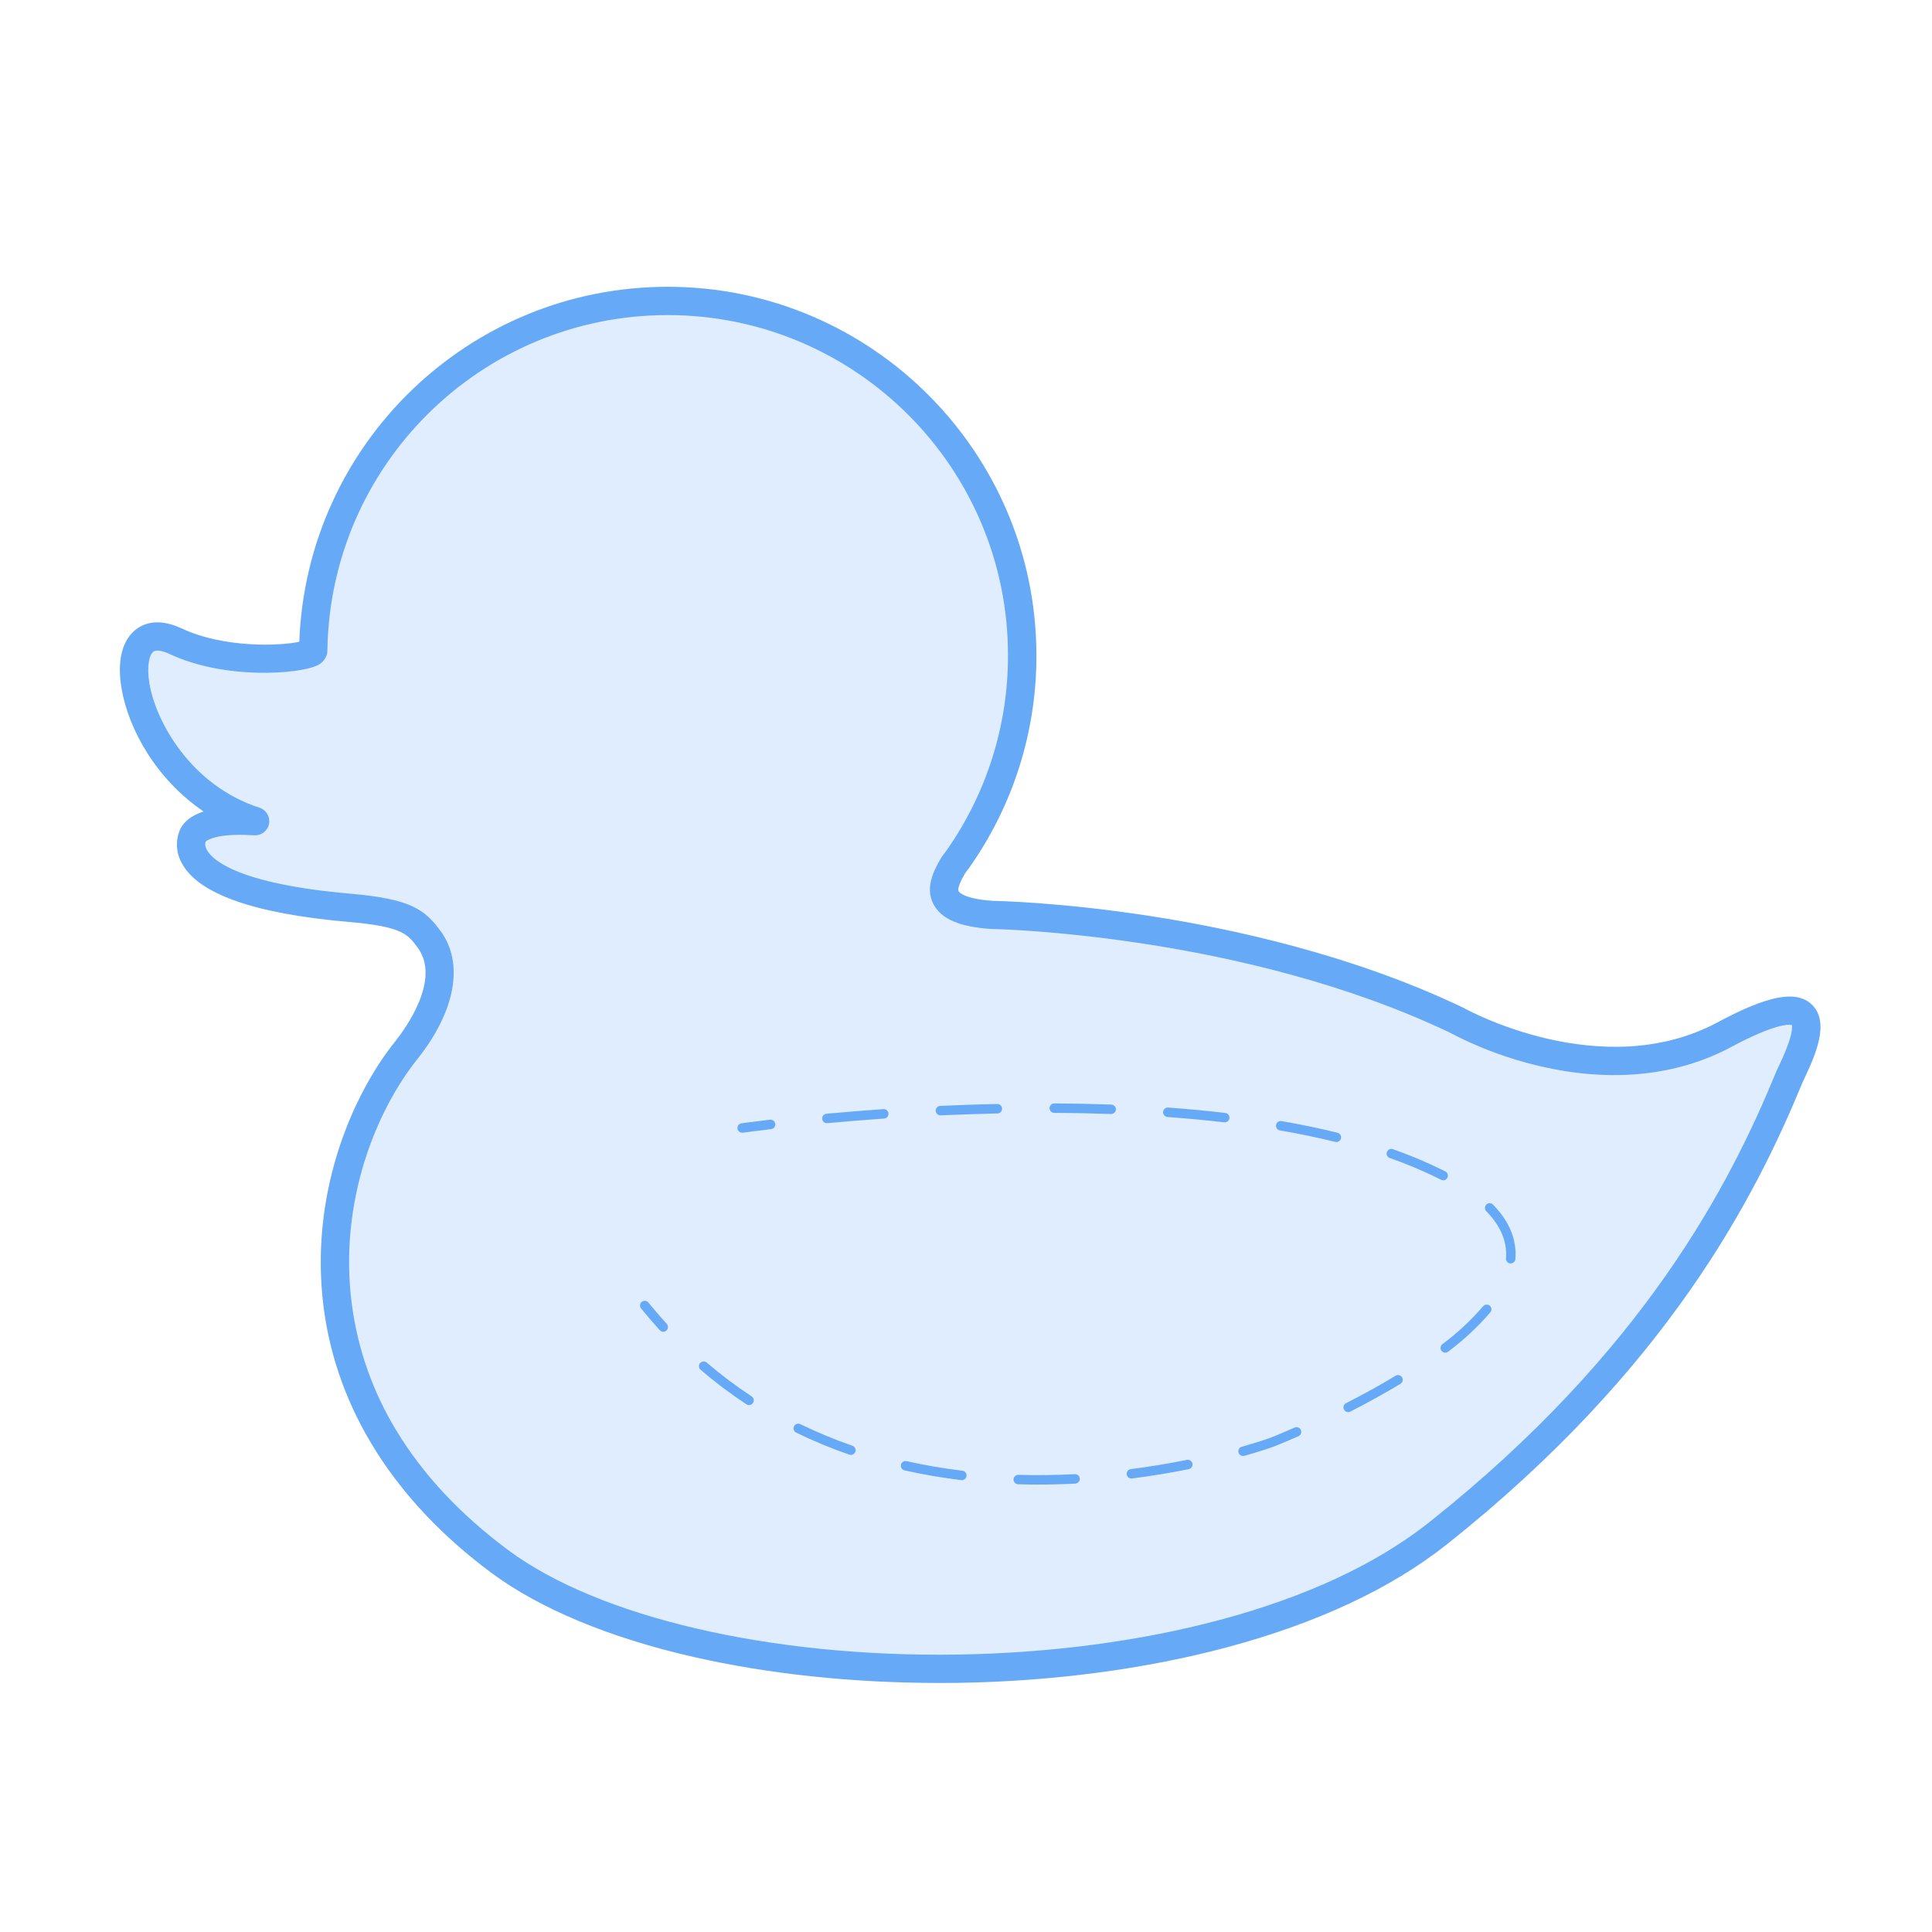
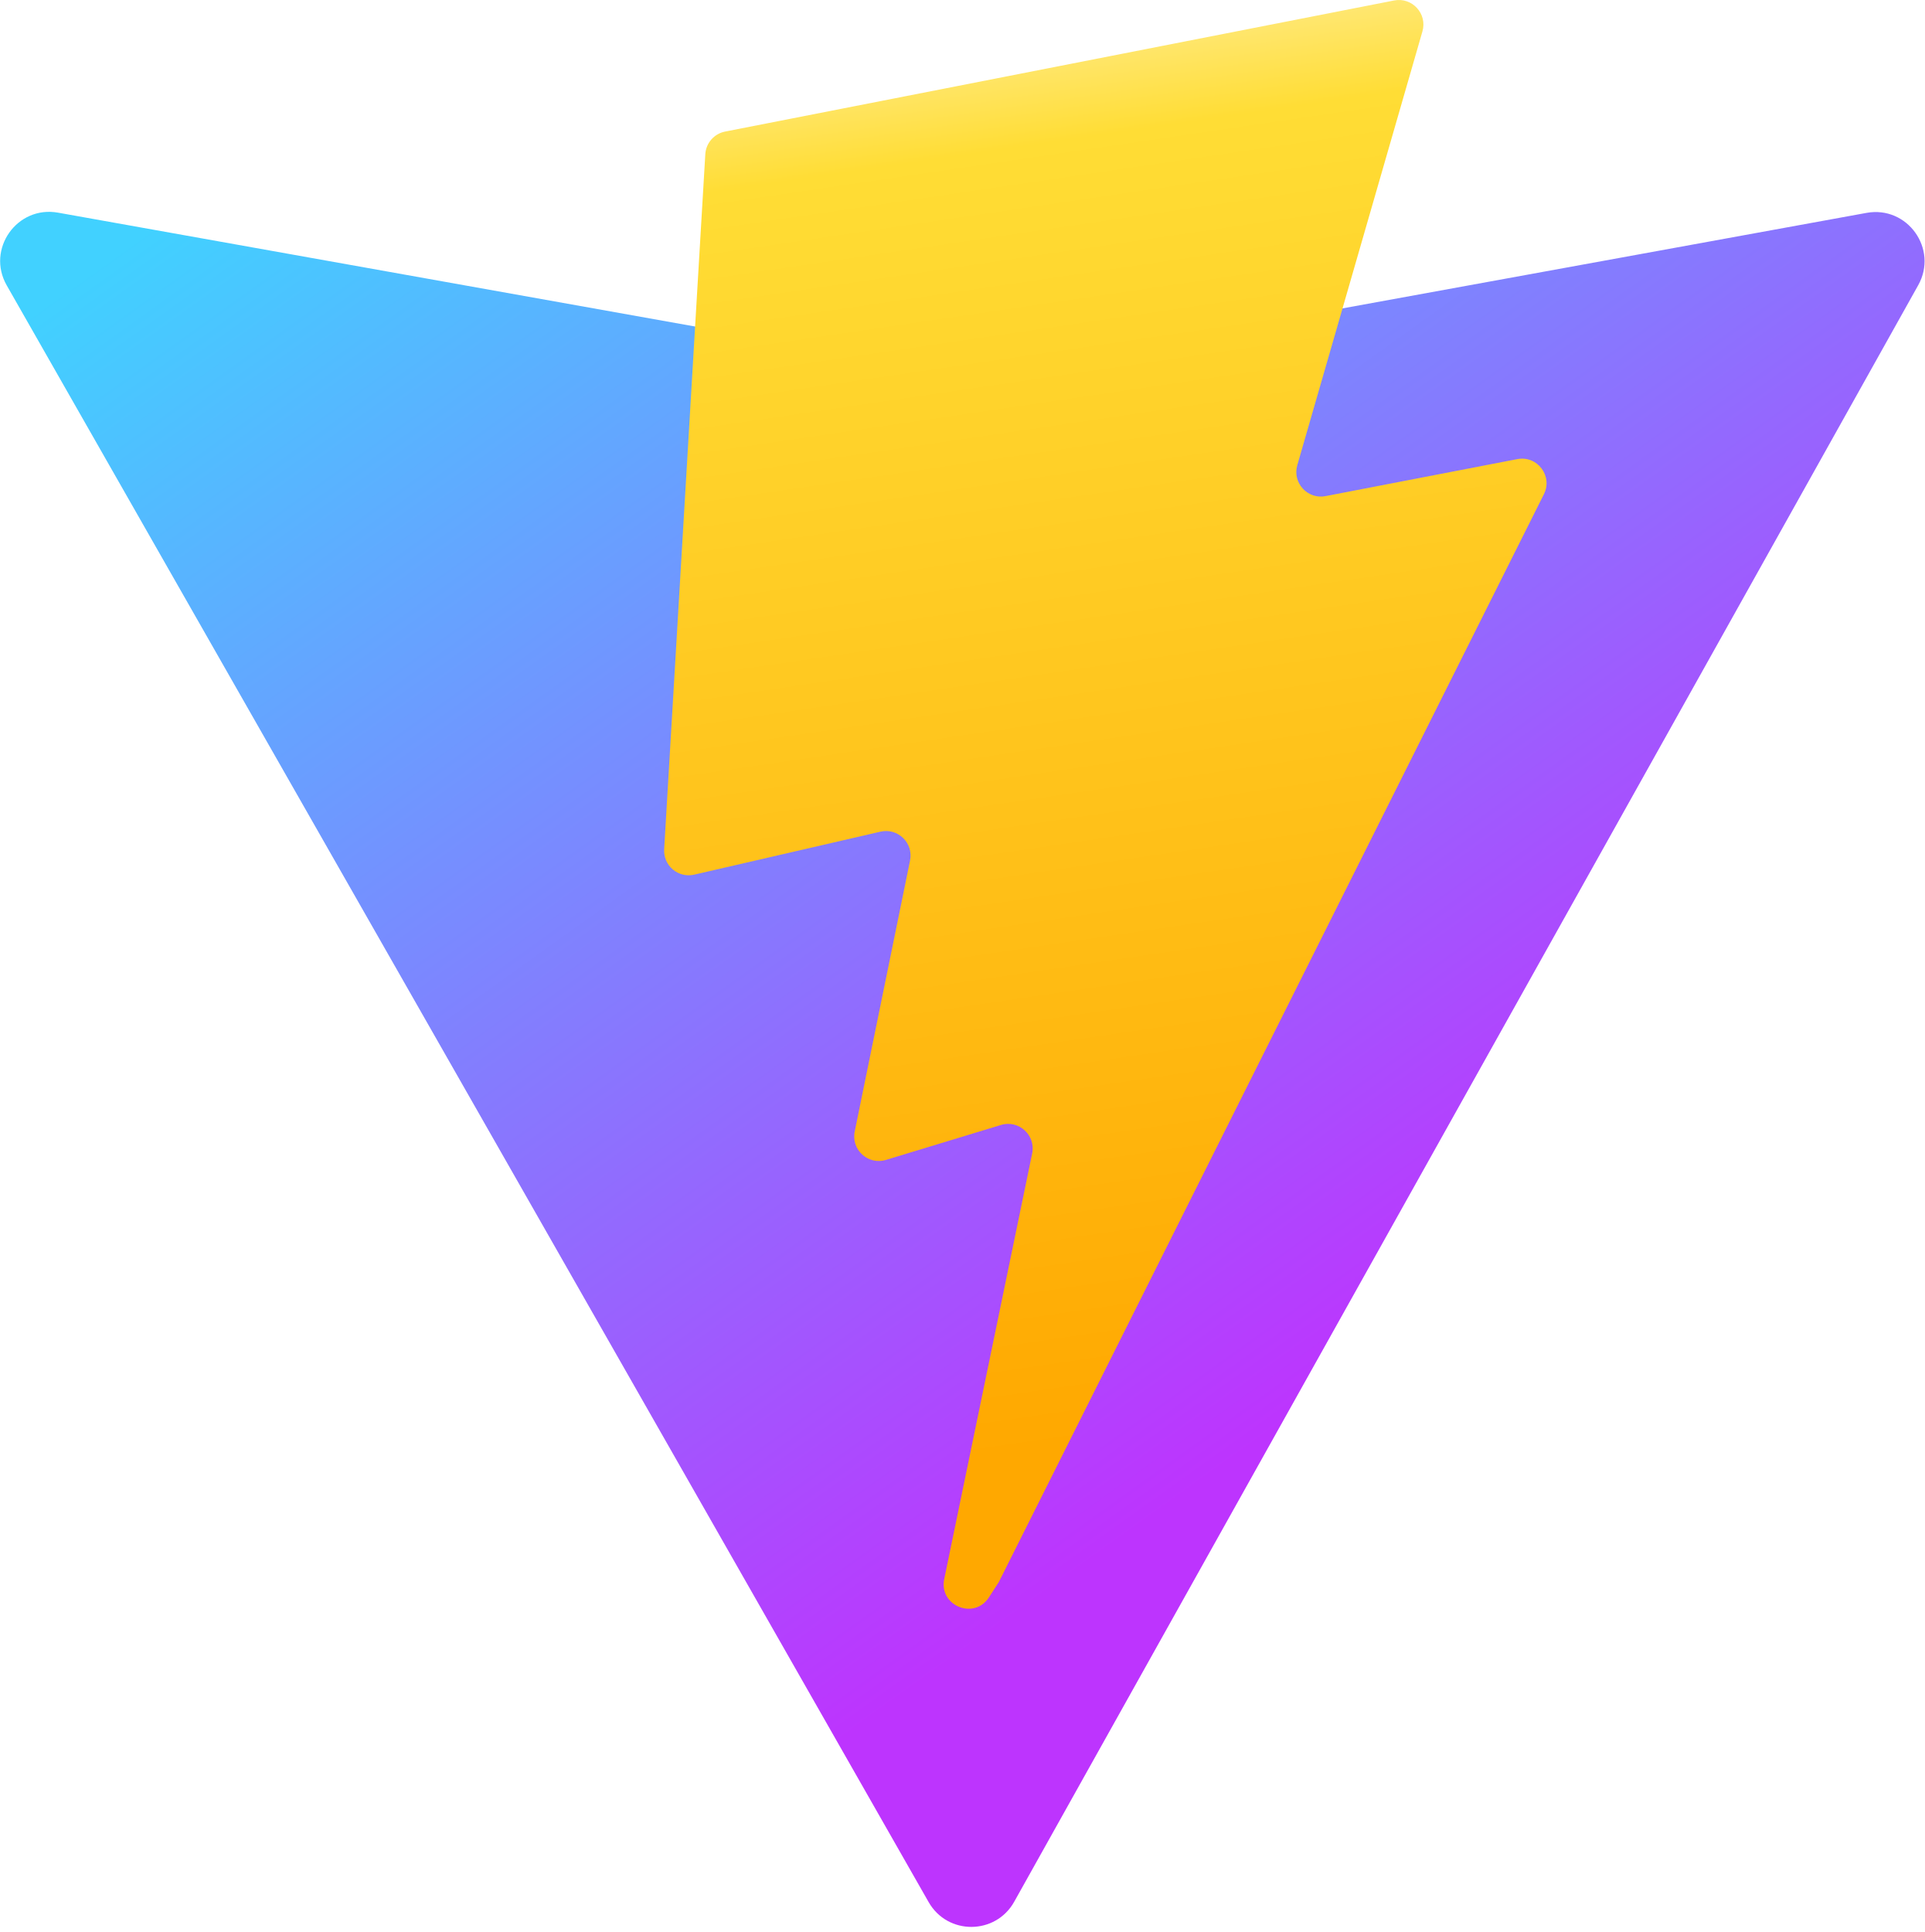
- <svg xmlns="http://www.w3.org/2000/svg" width="800px" height="800px" viewBox="0 0 1024 1024" class="icon" version="1.1">
-   <path d="M913.88 548.4c-66.14 35.43-141.83-7.68-141.83-7.68-112.76-53.91-246.31-55.82-246.31-55.82-34.09-2.34-25.47-17.51-20.69-25.88 0.73-1.27 1.74-2.36 2.59-3.56a187.06 187.06 0 0 0 34.17-108.08c0-103.78-84.13-187.92-187.92-187.92C251 159.47 167.37 242.24 166 344.87c-1 3.81-42.28 9.32-73-5.06-40-18.71-25.08 73.65 42.35 95.45l-2.31-0.1c-28.06-1.52-30.8 7.68-30.8 7.68s-16.14 29.75 83.13 38.37c31.39 2.72 35.71 8.11 42 16.64 11.92 16.14 3.57 39.25-12.15 59-44.53 55.77-71.84 180.68 49.78 270.85 103.12 76.47 377.65 79.95 497.37-15.13 108-85.76 156.72-170.47 185.79-241.14 3.9-9.54 31.84-58.43-34.28-23.03z" fill="#DFEDFF" />
-   <path d="M497.6 892c-45.54 0-90.26-4.72-129.91-13.76-44.48-10.13-81.54-25.54-107.18-44.55-51.15-37.93-81.9-86.48-88.93-140.4-7.75-59.47 14.44-111.93 37.79-141.21 5.94-7.45 24.37-33.06 12-49.83-5.31-7.2-8.24-11.16-36.63-13.62-49.83-4.32-79.54-14.77-88.3-31A20 20 0 0 1 95.31 440c1-2.48 3.9-7 12.58-9.9-25-17-39.75-43.45-43.46-65.14-2.49-14.57 0.26-25.73 7.75-31.43 4.34-3.31 12-6.08 24-0.48 22.57 10.56 52.33 9.36 62.45 7.08A195.41 195.41 0 0 1 353.9 152c107.75 0 195.42 87.66 195.42 195.42a194.18 194.18 0 0 1-35.54 112.4c-0.39 0.55-0.8 1.09-1.22 1.62a14.24 14.24 0 0 0-1 1.35c-1.33 2.32-4.44 7.76-3.45 9.6 0.09 0.16 2.3 4 18 5.07 3.19 0.06 35.67 0.78 81.68 7.77 43.83 6.66 108.47 20.53 167.55 48.77l0.48 0.25c0.72 0.41 73 40.58 134.58 7.58l3.54 6.61-3.54-6.61c26.78-14.35 41.69-17.16 49.86-9.43 10 9.45 1.46 27.71-3.64 38.63-0.64 1.38-1.2 2.56-1.5 3.3C930.2 634.73 883.66 725.8 767 818.44c-29.48 23.42-68.66 41.78-116.44 54.6-43.33 11.62-92.79 18.16-143 18.92q-4.99 0.04-9.96 0.04zM108.93 446.26c-0.19 0.58-0.51 2.28 1 4.7 3.12 5.13 16.77 17.6 76.12 22.75 31.67 2.75 39.06 8.37 47.4 19.66 12.64 17.12 8 42.58-12.32 68.09-21.43 26.87-41.79 75.1-34.65 129.91a171.55 171.55 0 0 0 23.39 66.51c14.09 23.45 34.14 44.91 59.6 63.79 48 35.59 139.14 56.78 237.88 55.29 49-0.74 97.21-7.11 139.36-18.41 45.79-12.28 83.13-29.73 111-51.86C871.59 716.23 917 627.47 941.2 568.58c0.43-1.06 1-2.33 1.78-3.94a113.36 113.36 0 0 0 5.47-13.25c1.59-5 1.45-7.32 1.31-8.1-1.55-0.37-8.86-0.86-32.33 11.71-28.67 15.36-63.59 18.86-101 10.14a197.41 197.41 0 0 1-47.86-17.77c-109.85-52.44-241.64-55-243-55h-0.4c-16.57-1.14-26.21-5.26-30.34-13-4.9-9.16 0.67-18.89 3.66-24.12a25.75 25.75 0 0 1 2.2-3.16c0.26-0.33 0.52-0.66 0.76-1a179.26 179.26 0 0 0 32.8-103.76C534.32 247.9 453.38 167 353.9 167a180.41 180.41 0 0 0-180.38 178 7.5 7.5 0 0 1-0.25 1.83 9.3 9.3 0 0 1-5.5 6c-9.4 4.38-48.35 7.63-77.94-6.22-3.92-1.83-7.12-2.27-8.56-1.18-2.11 1.61-3.65 7.6-2.05 17 3.4 19.92 21.78 53.87 58.44 65.72a7.5 7.5 0 0 1-2.66 14.59l-2.31-0.1c-17.46-0.94-22.63 2.51-23.63 3.37z m-0.09 0.14z" fill="#66A9F7" />
-   <path d="M393.54 600.36a2.5 2.5 0 0 1-0.35-5c0.05 0 5.5-0.79 14.94-1.9a2.5 2.5 0 0 1 0.58 5c-9.37 1.1-14.76 1.87-14.82 1.88zM550.28 786.86c-3.57 0-7.16-0.05-10.67-0.16a2.5 2.5 0 1 1 0.15-5c9.75 0.29 19.84 0.17 29.92-0.36a2.5 2.5 0 0 1 0.26 5c-6.58 0.35-13.2 0.52-19.66 0.52z m-40.63-2.39h-0.3a301.55 301.55 0 0 1-29.93-5.15 2.5 2.5 0 0 1 1.1-4.88 296.47 296.47 0 0 0 29.43 5.06 2.5 2.5 0 0 1-0.3 5z m90.17-0.83a2.5 2.5 0 0 1-0.31-5 420.3 420.3 0 0 0 29.56-4.86 2.5 2.5 0 0 1 1 4.9c-9.89 2-20 3.65-29.92 4.92z m59.05-11.93a2.5 2.5 0 0 1-0.68-4.91c9.47-2.67 14.94-4.66 15-4.68s5.09-2 13.08-5.51a2.5 2.5 0 0 1 2 4.58c-8.1 3.56-13.28 5.59-13.33 5.61-0.28 0.1-5.73 2.09-15.4 4.82a2.49 2.49 0 0 1-0.67 0.09zM451 771.14a2.5 2.5 0 0 1-0.82-0.14 252.81 252.81 0 0 1-28.09-11.65 2.5 2.5 0 1 1 2.19-4.49 247.67 247.67 0 0 0 27.53 11.42 2.5 2.5 0 0 1-0.82 4.86z m263.58-22.69a2.5 2.5 0 0 1-1.14-4.73c9.37-4.78 18.21-9.68 26.25-14.54a2.5 2.5 0 0 1 2.59 4.28c-8.15 4.92-17.09 9.87-26.56 14.71a2.49 2.49 0 0 1-1.14 0.28zM397 744.72a2.49 2.49 0 0 1-1.37-0.41 239.3 239.3 0 0 1-24.3-18.31 2.5 2.5 0 0 1 3.25-3.8 234.35 234.35 0 0 0 23.8 17.91 2.5 2.5 0 0 1-1.37 4.59z m369-27.78a2.5 2.5 0 0 1-1.52-4.48 135.63 135.63 0 0 0 21.63-20.14 2.5 2.5 0 0 1 3.84 3.2 140.53 140.53 0 0 1-22.43 20.91 2.49 2.49 0 0 1-1.52 0.51z m34.69-47.28h-0.2a2.5 2.5 0 0 1-2.29-2.69c0.06-0.75 0.09-1.5 0.09-2.24 0-7.94-3.54-15.6-10.52-22.75a2.5 2.5 0 1 1 3.58-3.49c7.92 8.12 11.94 16.95 11.94 26.24 0 0.87 0 1.76-0.11 2.64a2.5 2.5 0 0 1-2.51 2.28z m-35.75-44.08a2.49 2.49 0 0 1-1.14-0.28l-1.44-0.73a224.37 224.37 0 0 0-26-10.88A2.5 2.5 0 0 1 738 609a229.39 229.39 0 0 1 26.55 11.13l1.49 0.75a2.5 2.5 0 0 1-1.14 4.73z m-56.63-20.28a2.5 2.5 0 0 1-0.6-0.07c-9.21-2.27-19.07-4.32-29.33-6.1a2.5 2.5 0 0 1 0.85-4.93c10.37 1.79 20.35 3.87 29.67 6.17a2.5 2.5 0 0 1-0.6 4.93z m-269.93-10a2.5 2.5 0 0 1-0.23-5c9.94-0.92 20.07-1.74 30.09-2.44a2.5 2.5 0 0 1 0.35 5c-10 0.7-20.07 1.51-30 2.43z m210.6-0.46h-0.29c-9.56-1.12-19.62-2.06-29.9-2.81a2.5 2.5 0 0 1 0.36-5c10.35 0.75 20.49 1.71 30.12 2.83a2.5 2.5 0 0 1-0.29 5z m-150.48-3.69a2.5 2.5 0 0 1-0.12-5c10.16-0.48 20.31-0.83 30.18-1a2.5 2.5 0 1 1 0.11 5c-9.83 0.22-19.94 0.57-30.05 1z m90.38-0.71h-0.09c-9.73-0.35-19.84-0.55-30-0.6a2.5 2.5 0 0 1 0-5c10.26 0.05 20.42 0.26 30.2 0.61a2.5 2.5 0 0 1-0.09 5zM351.56 705.86a2.49 2.49 0 0 1-1.85-0.81c-3.37-3.69-6.69-7.55-9.88-11.48a2.5 2.5 0 1 1 3.88-3.15c3.13 3.86 6.39 7.65 9.69 11.26a2.5 2.5 0 0 1-1.85 4.19z" fill="#66A9F7" />
+ <svg xmlns="http://www.w3.org/2000/svg" aria-hidden="true" role="img" class="iconify iconify--logos" width="31.88" height="32" preserveAspectRatio="xMidYMid meet" viewBox="0 0 256 257">
+   <defs>
+     <linearGradient id="IconifyId1813088fe1fbc01fb466" x1="-.828%" x2="57.636%" y1="7.652%" y2="78.411%">
+       <stop offset="0%" stop-color="#41D1FF" />
+       <stop offset="100%" stop-color="#BD34FE" />
+     </linearGradient>
+     <linearGradient id="IconifyId1813088fe1fbc01fb467" x1="43.376%" x2="50.316%" y1="2.242%" y2="89.03%">
+       <stop offset="0%" stop-color="#FFEA83" />
+       <stop offset="8.333%" stop-color="#FFDD35" />
+       <stop offset="100%" stop-color="#FFA800" />
+     </linearGradient>
+   </defs>
+   <path fill="url(#IconifyId1813088fe1fbc01fb466)" d="M255.153 37.938L134.897 252.976c-2.483 4.44-8.862 4.466-11.382.048L.875 37.958c-2.746-4.814 1.371-10.646 6.827-9.67l120.385 21.517a6.537 6.537 0 0 0 2.322-.004l117.867-21.483c5.438-.991 9.574 4.796 6.877 9.62Z" />
+   <path fill="url(#IconifyId1813088fe1fbc01fb467)" d="M185.432.063L96.44 17.501a3.268 3.268 0 0 0-2.634 3.014l-5.474 92.456a3.268 3.268 0 0 0 3.997 3.378l24.777-5.718c2.318-.535 4.413 1.507 3.936 3.838l-7.361 36.047c-.495 2.426 1.782 4.5 4.151 3.78l15.304-4.649c2.372-.72 4.652 1.36 4.15 3.788l-11.698 56.621c-.732 3.542 3.979 5.473 5.943 2.437l1.313-2.028l72.516-144.72c1.215-2.423-.88-5.186-3.54-4.672l-25.505 4.922c-2.396.462-4.435-1.77-3.759-4.114l16.646-57.705c.677-2.35-1.37-4.583-3.769-4.113Z" />
</svg>
